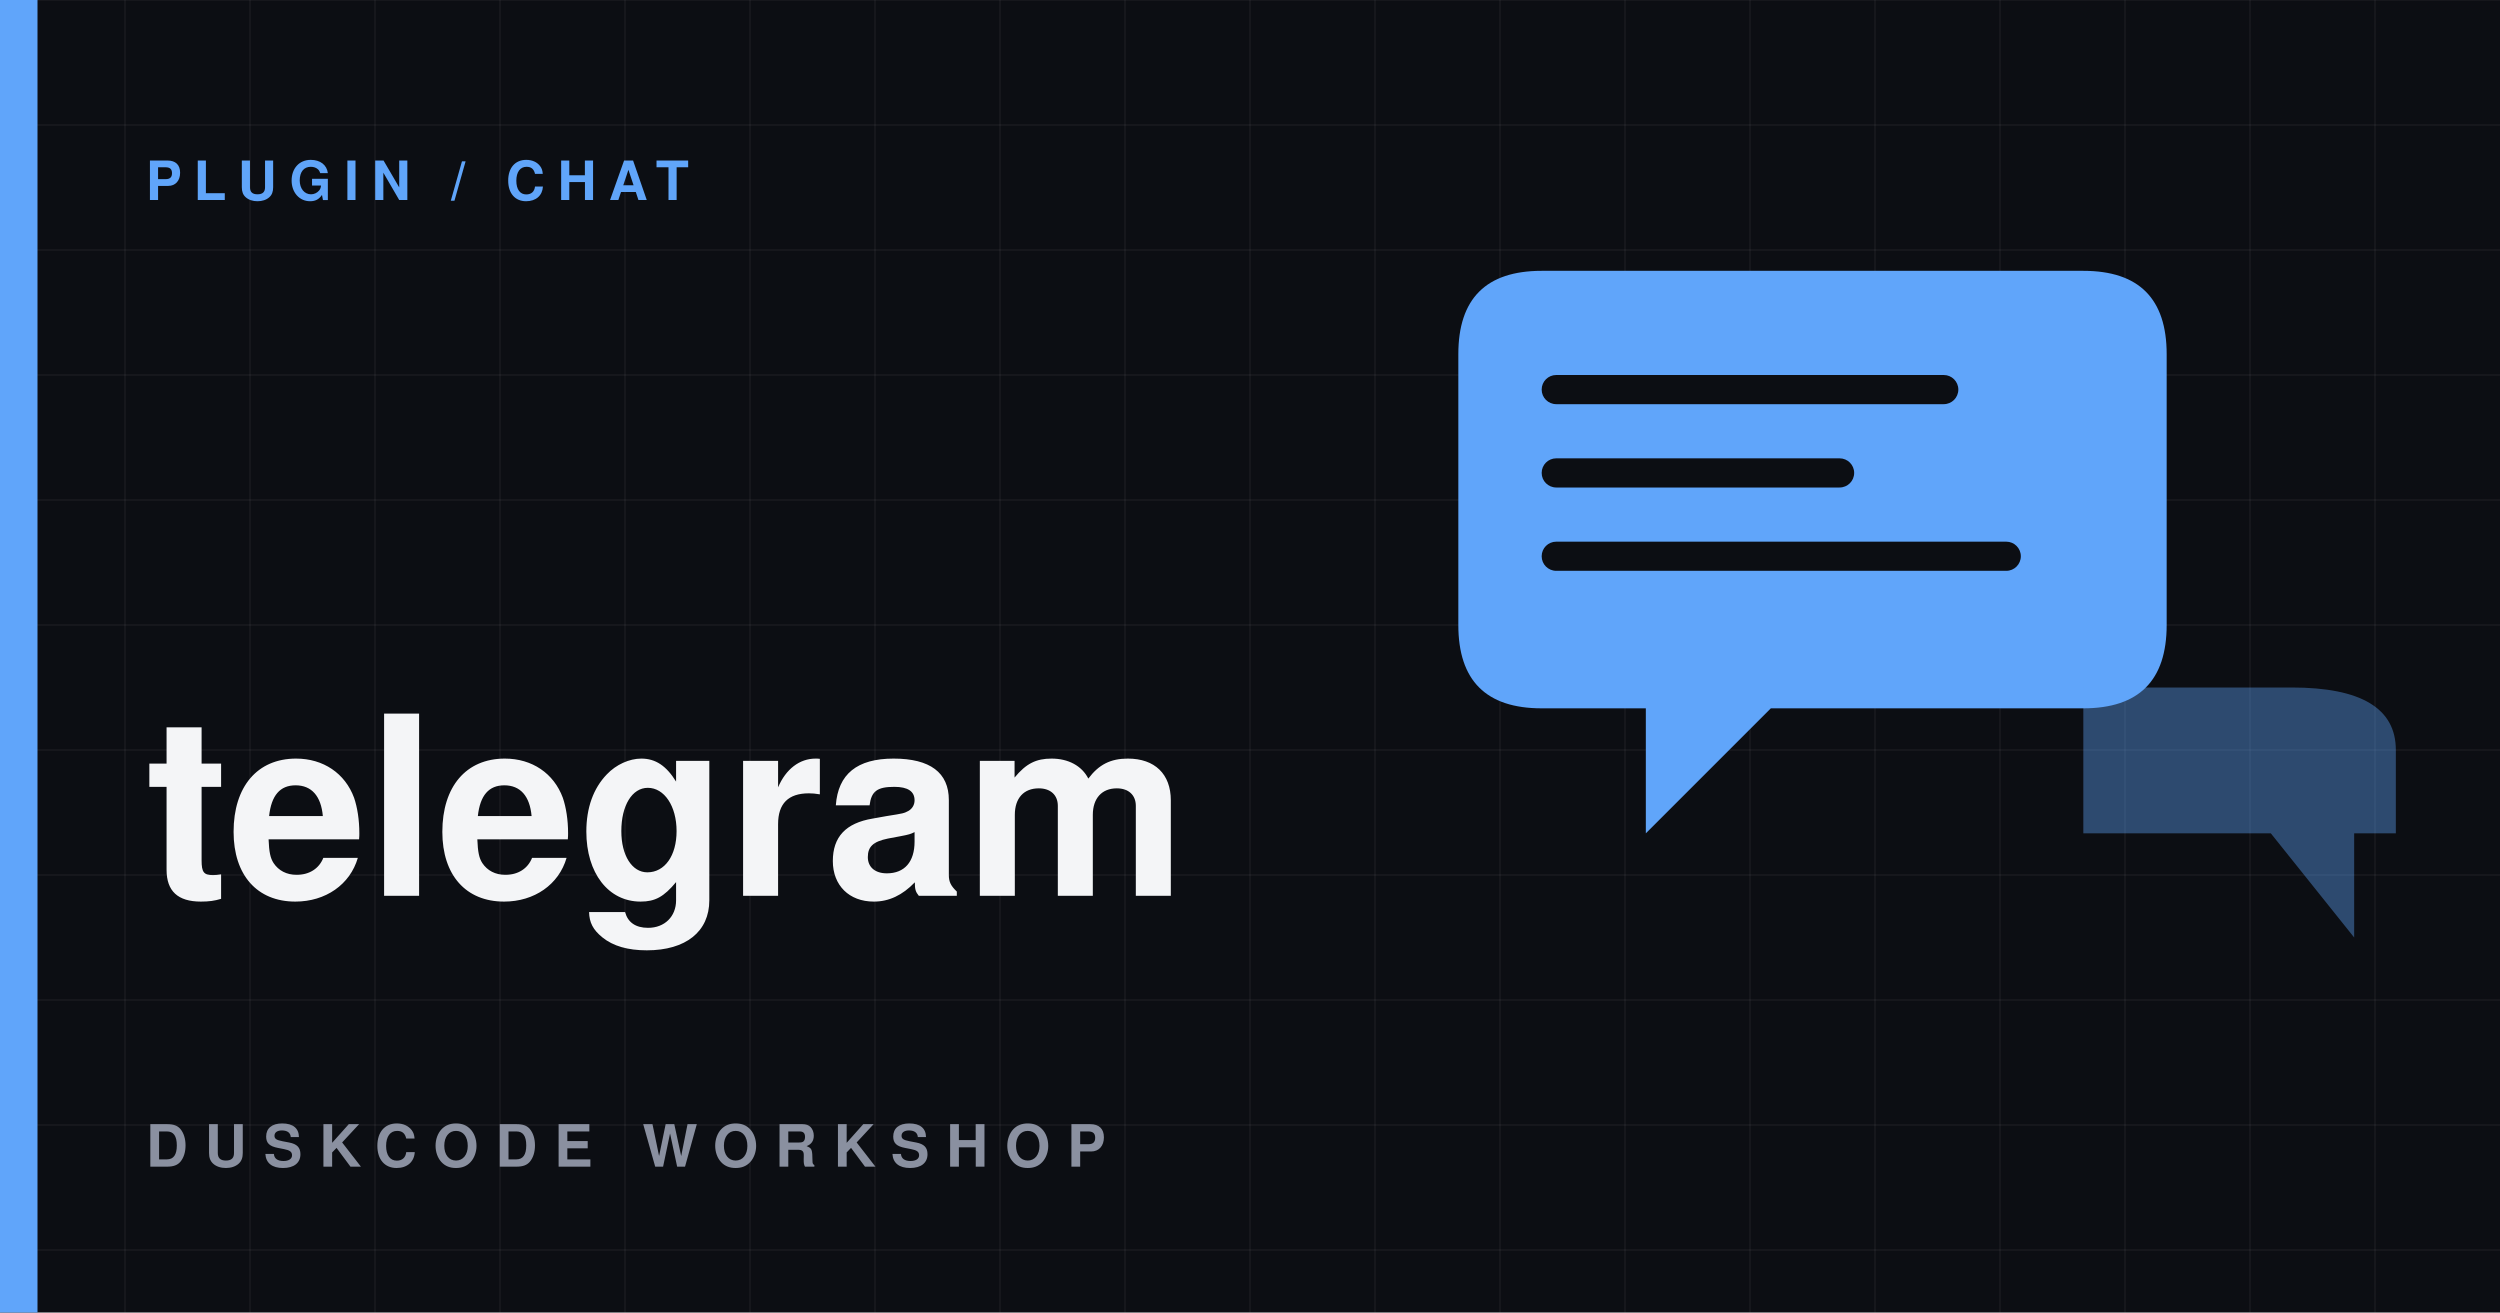
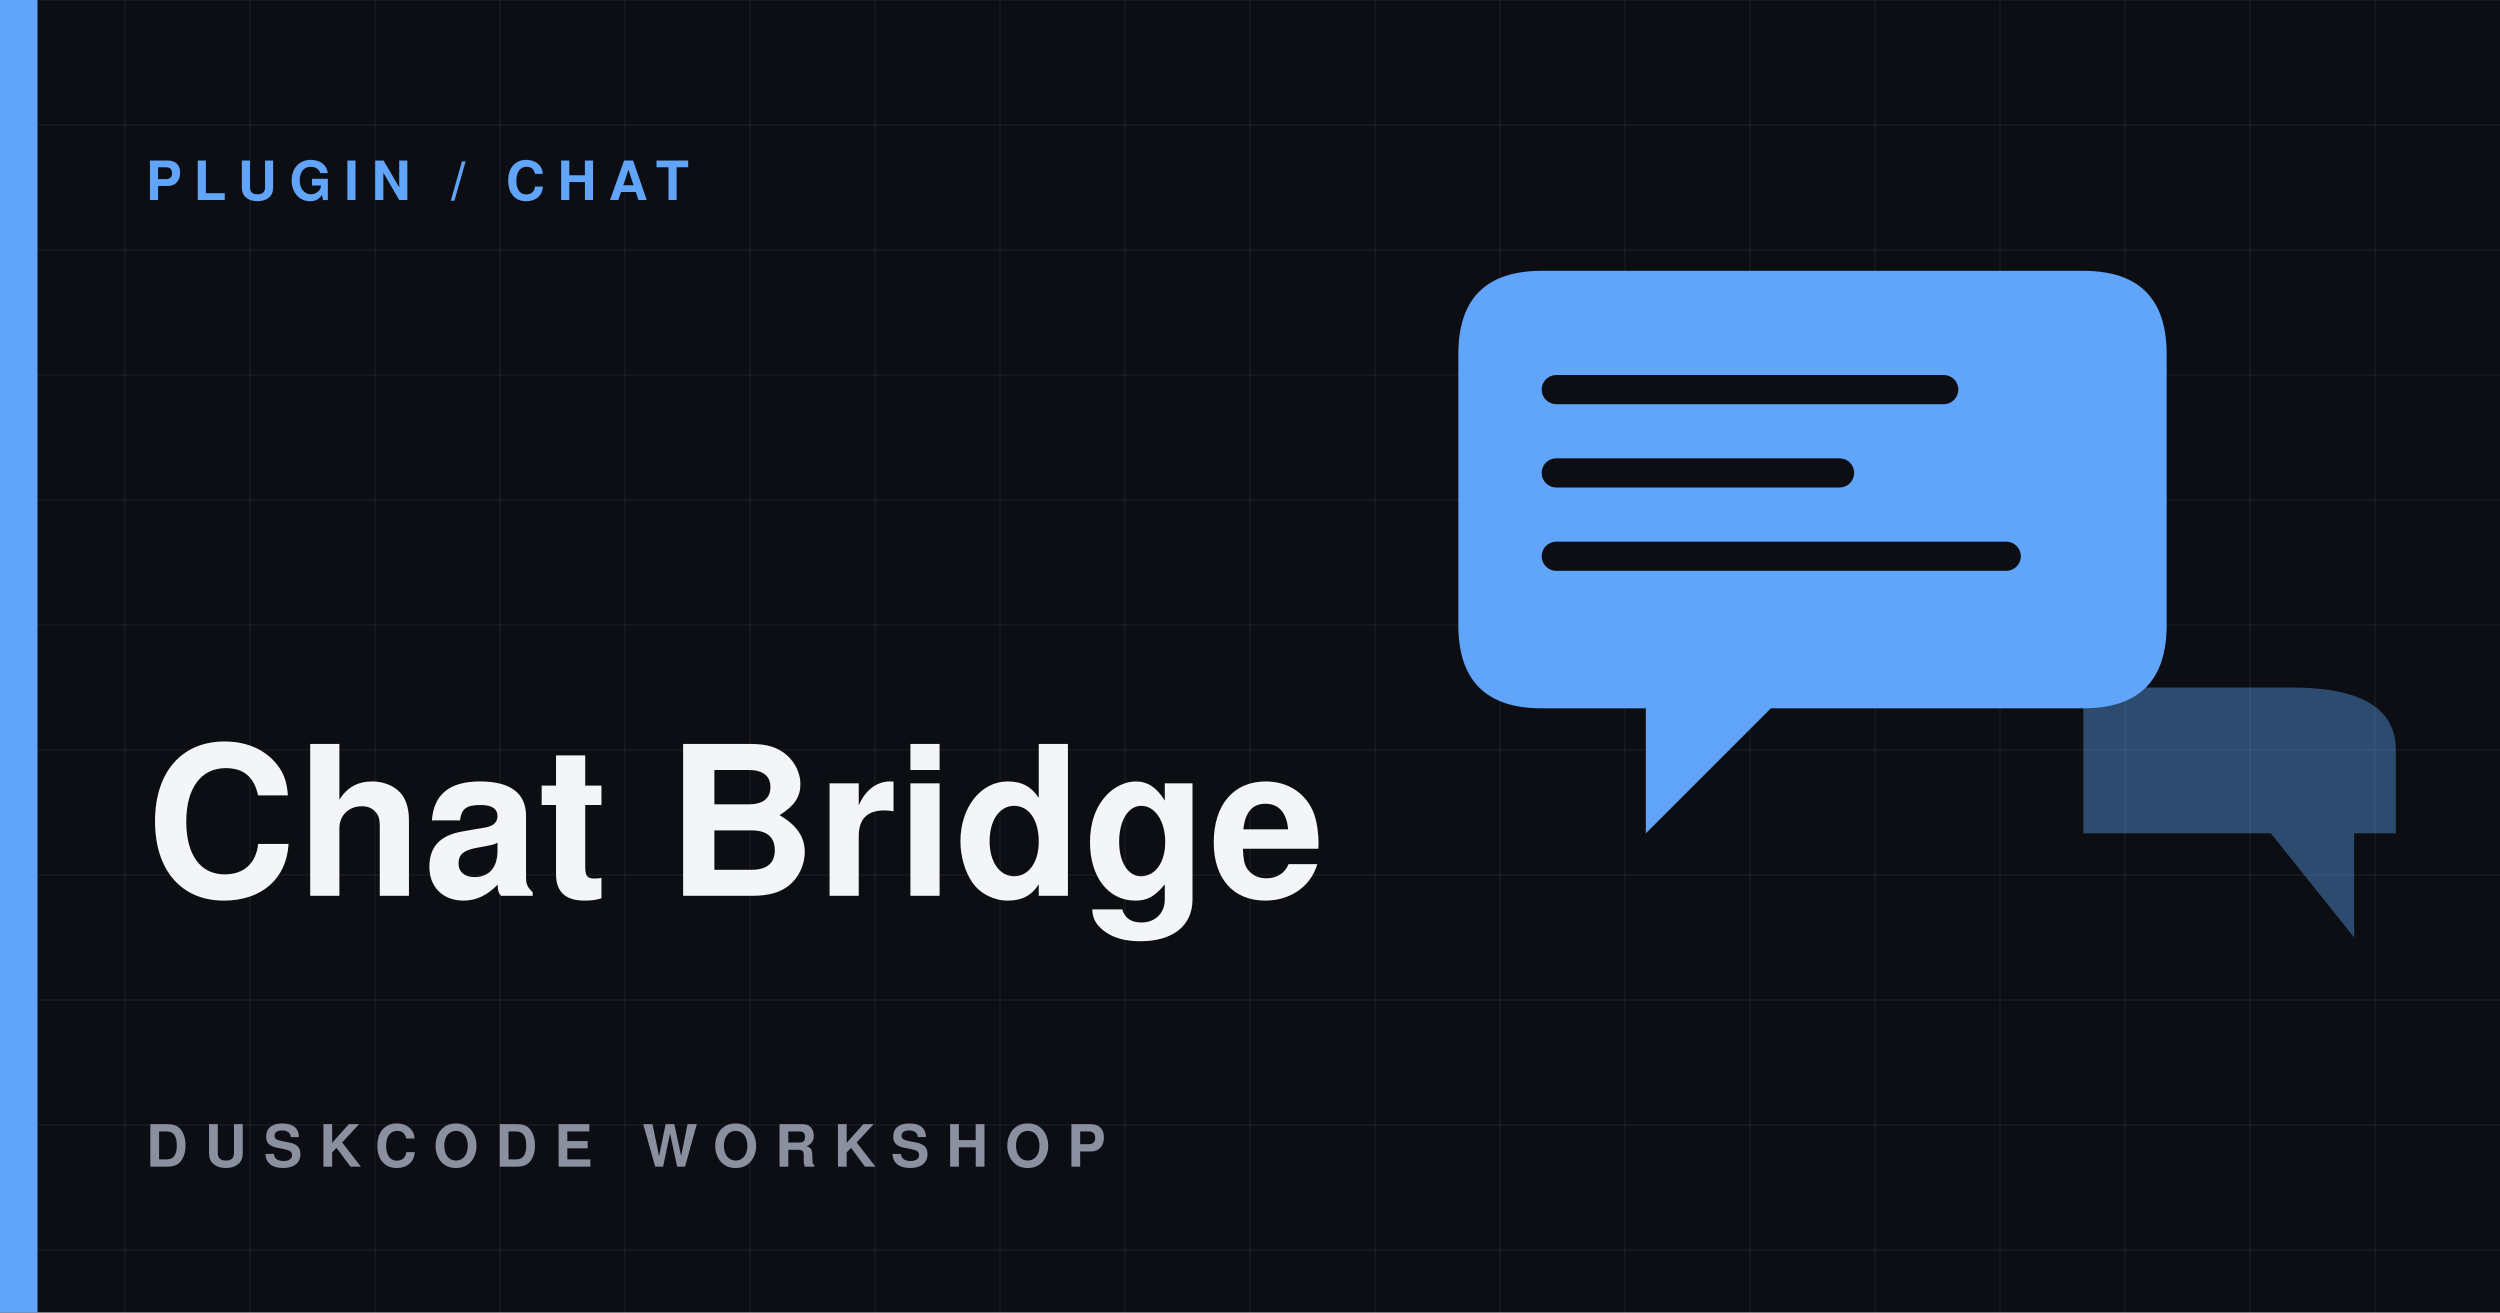
<svg xmlns="http://www.w3.org/2000/svg" width="1200" height="630" viewBox="0 0 1200 630">
  <rect width="1200" height="630" fill="#0c0e13" />
  <path d="M0 0 V630" stroke="#ffffff" stroke-opacity="0.04" />
  <path d="M60 0 V630" stroke="#ffffff" stroke-opacity="0.04" />
  <path d="M120 0 V630" stroke="#ffffff" stroke-opacity="0.04" />
  <path d="M180 0 V630" stroke="#ffffff" stroke-opacity="0.04" />
  <path d="M240 0 V630" stroke="#ffffff" stroke-opacity="0.04" />
  <path d="M300 0 V630" stroke="#ffffff" stroke-opacity="0.04" />
  <path d="M360 0 V630" stroke="#ffffff" stroke-opacity="0.04" />
  <path d="M420 0 V630" stroke="#ffffff" stroke-opacity="0.04" />
  <path d="M480 0 V630" stroke="#ffffff" stroke-opacity="0.04" />
  <path d="M540 0 V630" stroke="#ffffff" stroke-opacity="0.04" />
  <path d="M600 0 V630" stroke="#ffffff" stroke-opacity="0.04" />
  <path d="M660 0 V630" stroke="#ffffff" stroke-opacity="0.04" />
  <path d="M720 0 V630" stroke="#ffffff" stroke-opacity="0.04" />
  <path d="M780 0 V630" stroke="#ffffff" stroke-opacity="0.04" />
  <path d="M840 0 V630" stroke="#ffffff" stroke-opacity="0.04" />
  <path d="M900 0 V630" stroke="#ffffff" stroke-opacity="0.04" />
  <path d="M960 0 V630" stroke="#ffffff" stroke-opacity="0.04" />
  <path d="M1020 0 V630" stroke="#ffffff" stroke-opacity="0.04" />
  <path d="M1080 0 V630" stroke="#ffffff" stroke-opacity="0.04" />
  <path d="M1140 0 V630" stroke="#ffffff" stroke-opacity="0.04" />
  <path d="M0 0 H1200" stroke="#ffffff" stroke-opacity="0.04" />
  <path d="M0 60 H1200" stroke="#ffffff" stroke-opacity="0.04" />
  <path d="M0 120 H1200" stroke="#ffffff" stroke-opacity="0.04" />
  <path d="M0 180 H1200" stroke="#ffffff" stroke-opacity="0.04" />
  <path d="M0 240 H1200" stroke="#ffffff" stroke-opacity="0.04" />
  <path d="M0 300 H1200" stroke="#ffffff" stroke-opacity="0.04" />
  <path d="M0 360 H1200" stroke="#ffffff" stroke-opacity="0.04" />
  <path d="M0 420 H1200" stroke="#ffffff" stroke-opacity="0.04" />
  <path d="M0 480 H1200" stroke="#ffffff" stroke-opacity="0.04" />
  <path d="M0 540 H1200" stroke="#ffffff" stroke-opacity="0.04" />
  <path d="M0 600 H1200" stroke="#ffffff" stroke-opacity="0.04" />
  <rect x="0" y="0" width="18" height="630" fill="#60a5fa" />
  <path d="M740 130 H1000 Q1040 130 1040 170 V300 Q1040 340 1000 340 H850 L790 400 V340 H740 Q700 340 700 300 V170 Q700 130 740 130 Z" fill="#60a5fa" />
  <path d="M1100 330 H1000 V400 H1090 L1130 450 V400 H1150 V360 Q1150 330 1100 330 Z" fill="#60a5fa" opacity="0.4" />
  <rect x="740" y="180" width="200" height="14" rx="7" fill="#0c0e13" />
  <rect x="740" y="220" width="150" height="14" rx="7" fill="#0c0e13" />
  <rect x="740" y="260" width="230" height="14" rx="7" fill="#0c0e13" />
  <g font-family="Helvetica Neue, Helvetica, Arial, sans-serif">
    <text x="70" y="96" font-size="26" font-weight="700" letter-spacing="6" fill="#60a5fa">PLUGIN / CHAT</text>
-     <text x="70" y="430" font-size="120" font-weight="800" fill="#f4f5f7">telegram</text>
+     <text x="70" y="430" font-size="100" font-weight="800" fill="#f4f5f7">Chat Bridge</text>
    <text x="70" y="560" font-size="28" font-weight="600" letter-spacing="8" fill="#8a90a0">DUSKCODE WORKSHOP</text>
  </g>
</svg>
